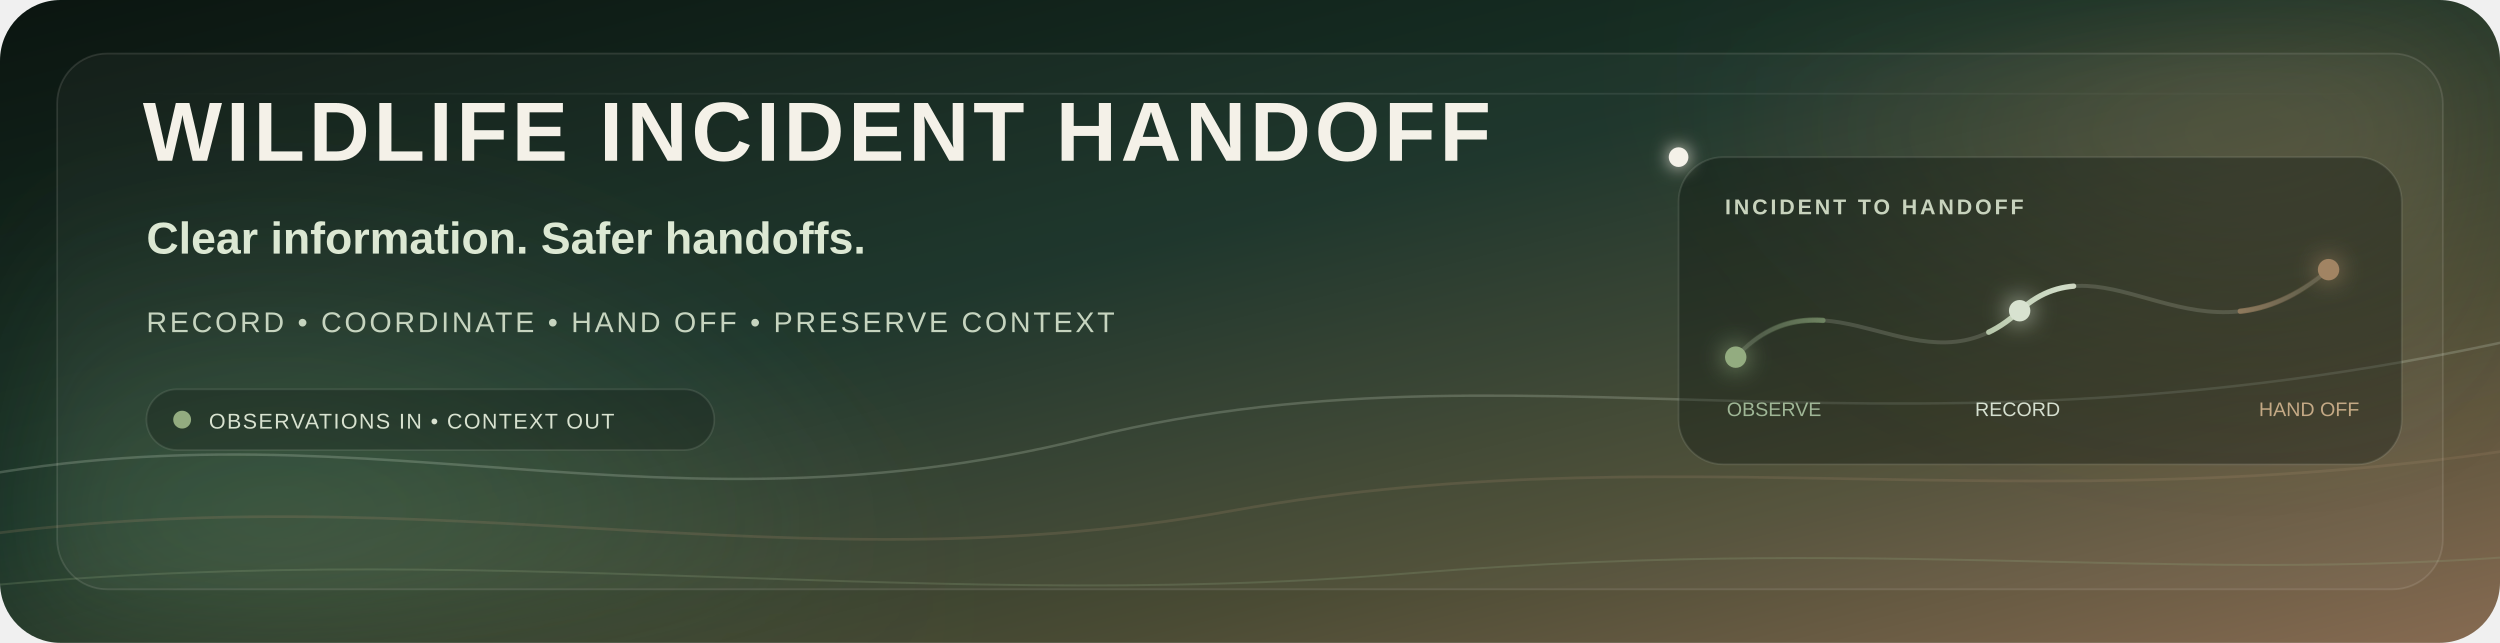
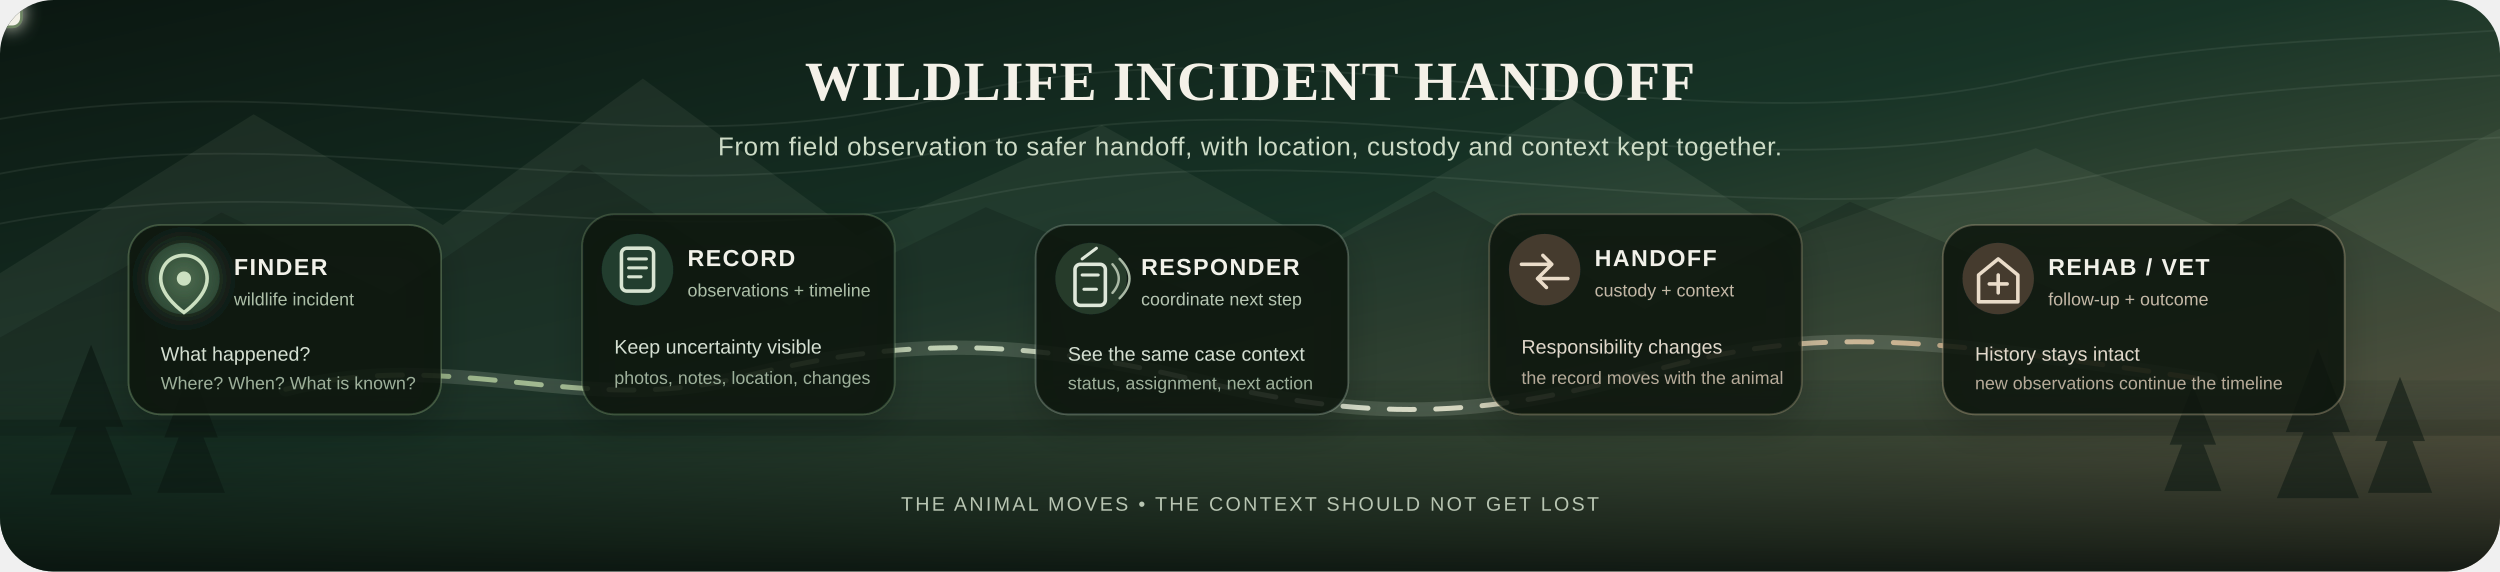
- <svg xmlns="http://www.w3.org/2000/svg" width="1400" height="360" viewBox="0 0 1400 360" role="img" aria-labelledby="title desc">
+ <svg xmlns="http://www.w3.org/2000/svg" width="1400" height="320" viewBox="0 0 1400 320" role="img" aria-labelledby="title desc">
  <defs>
    <linearGradient id="bg" x1="0" y1="0" x2="1" y2="1">
-       <stop offset="0%" stop-color="#0b1510" />
-       <stop offset="42%" stop-color="#183126" />
-       <stop offset="72%" stop-color="#4a4b34" />
-       <stop offset="100%" stop-color="#876b52" />
+       <stop offset="0%" stop-color="#0b1711" />
+       <stop offset="45%" stop-color="#173326" />
+       <stop offset="72%" stop-color="#42503b" />
+       <stop offset="100%" stop-color="#7b624e" />
+     </linearGradient>
+     <linearGradient id="ground" x1="0" y1="0" x2="0" y2="1">
+       <stop offset="0%" stop-color="#16281e" stop-opacity=".1" />
+       <stop offset="100%" stop-color="#07110c" stop-opacity=".88" />
    </linearGradient>
    <linearGradient id="route" x1="0" y1="0" x2="1" y2="0">
-       <stop offset="0%" stop-color="#7fa56f" stop-opacity="0" />
-       <stop offset="25%" stop-color="#93ac80" stop-opacity=".95" />
-       <stop offset="55%" stop-color="#dce8d3" stop-opacity=".92" />
-       <stop offset="82%" stop-color="#a18463" stop-opacity=".9" />
-       <stop offset="100%" stop-color="#a18463" stop-opacity="0" />
+       <stop offset="0%" stop-color="#8eaa7b" />
+       <stop offset="52%" stop-color="#d9e2d0" />
+       <stop offset="100%" stop-color="#c09b72" />
    </linearGradient>
-     <linearGradient id="glassLine" x1="0" y1="0" x2="1" y2="0">
-       <stop offset="0%" stop-color="#ffffff" stop-opacity="0" />
-       <stop offset="50%" stop-color="#ffffff" stop-opacity=".26" />
-       <stop offset="100%" stop-color="#ffffff" stop-opacity="0" />
-     </linearGradient>
-     <radialGradient id="greenGlow">
-       <stop offset="0%" stop-color="#83a873" stop-opacity=".34" />
-       <stop offset="100%" stop-color="#83a873" stop-opacity="0" />
+     <radialGradient id="pinGlow">
+       <stop offset="0%" stop-color="#9ebd88" stop-opacity=".5" />
+       <stop offset="100%" stop-color="#9ebd88" stop-opacity="0" />
    </radialGradient>
-     <radialGradient id="warmGlow">
-       <stop offset="0%" stop-color="#b68f66" stop-opacity=".3" />
-       <stop offset="100%" stop-color="#b68f66" stop-opacity="0" />
-     </radialGradient>
-     <filter id="blur" x="-50%" y="-50%" width="200%" height="200%">
-       <feGaussianBlur stdDeviation="46" />
-     </filter>
-     <filter id="softGlow" x="-60%" y="-60%" width="220%" height="220%">
-       <feGaussianBlur stdDeviation="7" result="b" />
+     <filter id="softGlow" x="-80%" y="-80%" width="260%" height="260%">
+       <feGaussianBlur stdDeviation="5" result="blur" />
      <feMerge>
-         <feMergeNode in="b" />
+         <feMergeNode in="blur" />
        <feMergeNode in="SourceGraphic" />
      </feMerge>
    </filter>
-     <filter id="packetGlow" x="-100%" y="-100%" width="300%" height="300%">
-       <feGaussianBlur stdDeviation="5" result="b" />
-       <feMerge>
-         <feMergeNode in="b" />
-         <feMergeNode in="SourceGraphic" />
-       </feMerge>
+     <filter id="shadow" x="-30%" y="-30%" width="160%" height="180%">
+       <feDropShadow dx="0" dy="8" stdDeviation="10" flood-color="#000000" flood-opacity=".22" />
    </filter>
    <clipPath id="clip">
-       <rect width="1400" height="360" rx="34" />
+       <rect width="1400" height="320" rx="30" />
    </clipPath>
-     <path id="handoffPath" d="M32 112 C84 56 136 137 191 86 C240 41 292 125 364 63" />
+     <path id="caseRoute" d="M160 218 C255 194 325 234 416 211 S575 190 670 213 S829 235 924 208 S1082 190 1238 213" />
  </defs>
  <g clip-path="url(#clip)">
-     <rect width="1400" height="360" fill="url(#bg)" />
-     <ellipse cx="155" cy="330" rx="360" ry="230" fill="url(#greenGlow)" filter="url(#blur)">
-       <animate attributeName="cx" values="110;270;110" dur="14s" repeatCount="indefinite" />
-       <animate attributeName="cy" values="325;275;325" dur="11s" repeatCount="indefinite" />
-     </ellipse>
-     <ellipse cx="1260" cy="40" rx="330" ry="210" fill="url(#warmGlow)" filter="url(#blur)">
-       <animate attributeName="cx" values="1290;1130;1290" dur="16s" repeatCount="indefinite" />
-       <animate attributeName="cy" values="15;82;15" dur="12s" repeatCount="indefinite" />
-     </ellipse>
-     <g opacity=".22" fill="none">
-       <path d="M-80 282 C180 210 350 310 610 245 C870 181 1085 281 1490 170" stroke="#d8e2d0" stroke-width="1.4">
-         <animateTransform attributeName="transform" type="translate" values="-18 0;34 -6;-18 0" dur="15s" repeatCount="indefinite" />
-       </path>
-       <path d="M-100 315 C205 250 420 335 690 286 C955 238 1175 305 1500 235" stroke="#a18463" stroke-width="1.5">
-         <animateTransform attributeName="transform" type="translate" values="24 0;-32 7;24 0" dur="18s" repeatCount="indefinite" />
-       </path>
-       <path d="M-70 335 C240 295 500 345 790 321 C1075 298 1240 332 1470 306" stroke="#93ac80" stroke-width="1.1">
-         <animateTransform attributeName="transform" type="translate" values="-15 0;22 -3;-15 0" dur="21s" repeatCount="indefinite" />
-       </path>
+     <rect width="1400" height="320" fill="url(#bg)" />
+     <path d="M0 153 L142 64 L248 126 L360 44 L480 132 L617 70 L740 138 L879 55 L1002 133 L1140 83 L1270 139 L1400 72 L1400 235 L0 235 Z" fill="#b9c9ad" opacity=".075" />
+     <path d="M0 189 L124 119 L219 165 L326 92 L442 171 L552 116 L682 170 L803 107 L921 173 L1036 113 L1164 168 L1283 111 L1400 175 L1400 244 L0 244 Z" fill="#07110c" opacity=".23" />
+     <g fill="#08130d" opacity=".55">
+       <path d="M33 239 l18 -46 18 46 h-10 l15 38 h-46 l15-38z" />
+       <path d="M92 245 l15 -39 15 39 h-8 l12 31 h-38 l12-31z" />
+       <path d="M1280 242 l18 -47 18 47 h-10 l15 37 h-46 l15-37z" />
+       <path d="M1330 247 l14 -36 14 36 h-7 l11 29 h-36 l11-29z" />
+       <path d="M1215 249 l13 -33 13 33 h-7 l10 26 h-32 l10-26z" />
    </g>
-     <rect x="32" y="30" width="1336" height="300" rx="28" fill="#ffffff" fill-opacity=".035" stroke="#e8e3d8" stroke-opacity=".13" />
-     <rect x="60" y="52" width="1280" height="1" fill="url(#glassLine)" opacity=".45">
-       <animate attributeName="opacity" values=".18;.5;.18" dur="6s" repeatCount="indefinite" />
-     </rect>
-     <g transform="translate(80 90)">
-       <text x="0" y="0" fill="#f4f1e8" font-family="Segoe UI, Arial, sans-serif" font-size="47" font-weight="750" letter-spacing="2.3">WILDLIFE INCIDENT HANDOFF</text>
-       <text x="2" y="52" fill="#dce8d3" font-family="Segoe UI, Arial, sans-serif" font-size="25" font-weight="600">Clear information. Safer handoffs.</text>
-       <text x="2" y="96" fill="#c6d4bf" font-family="Segoe UI, Arial, sans-serif" font-size="16" letter-spacing="1.55">RECORD  •  COORDINATE  •  HAND OFF  •  PRESERVE CONTEXT</text>
-       <g transform="translate(2 128)">
-         <rect width="318" height="34" rx="17" fill="#0b1510" fill-opacity=".28" stroke="#d8e2d0" stroke-opacity=".12" />
-         <circle cx="20" cy="17" r="5" fill="#93ac80">
-           <animate attributeName="opacity" values=".45;1;.45" dur="2.8s" repeatCount="indefinite" />
+     <rect y="213" width="1400" height="107" fill="url(#ground)" />
+     <g fill="none" stroke="#dce7d5" stroke-width="1" opacity=".08">
+       <path d="M-80 87 C140 13 328 105 527 55 C731 4 937 89 1135 44 C1256 16 1366 25 1480 9" />
+       <path d="M-55 111 C150 48 333 130 535 83 C743 35 944 115 1152 69 C1278 41 1389 49 1490 33" />
+       <path d="M-42 135 C164 79 346 153 548 110 C756 66 958 139 1170 99 C1293 76 1397 82 1488 69" />
+     </g>
+     <g text-anchor="middle">
+       <text x="700" y="56" fill="#f4f1e8" font-family="Georgia, 'Times New Roman', serif" font-size="31" font-weight="700" letter-spacing=".7">WILDLIFE INCIDENT HANDOFF</text>
+       <text x="700" y="87" fill="#cddbc6" font-family="Trebuchet MS, Segoe UI, Arial, sans-serif" font-size="14.5" letter-spacing=".35">From field observation to safer handoff, with location, custody and context kept together.</text>
+     </g>
+     <use href="#caseRoute" fill="none" stroke="#dce7d5" stroke-opacity=".16" stroke-width="8" stroke-linecap="round" />
+     <use href="#caseRoute" fill="none" stroke="url(#route)" stroke-width="2.8" stroke-linecap="round" stroke-dasharray="14 12">
+       <animate attributeName="stroke-dashoffset" values="0;-52" dur="3.4s" repeatCount="indefinite" />
+     </use>
+     <g font-family="Segoe UI, Arial, sans-serif" filter="url(#shadow)">
+       <g transform="translate(72 126)">
+         <rect width="175" height="106" rx="18" fill="#0c1912" fill-opacity=".86" stroke="#9ebd88" stroke-opacity=".32" />
+         <circle cx="31" cy="30" r="20" fill="#213d2d" />
+         <circle cx="31" cy="30" r="29" fill="url(#pinGlow)" opacity=".7">
+           <animate attributeName="r" values="22;32;22" dur="2.8s" repeatCount="indefinite" />
+           <animate attributeName="opacity" values=".15;.6;.15" dur="2.8s" repeatCount="indefinite" />
        </circle>
-         <text x="35" y="22" fill="#d8e2d0" font-family="Segoe UI, Arial, sans-serif" font-size="12" letter-spacing=".8">OBSERVATIONS IN • CONTEXT OUT</text>
+         <path d="M31 17 C23 17 18 23 18 30 C18 40 31 49 31 49 C31 49 44 40 44 30 C44 23 39 17 31 17 Z" fill="none" stroke="#cce0c1" stroke-width="2" />
+         <circle cx="31" cy="30" r="4" fill="#cce0c1" />
+         <text x="59" y="28" fill="#f2f1e9" font-size="13" font-weight="700" letter-spacing=".8">FINDER</text>
+         <text x="59" y="45" fill="#aebfa7" font-size="10">wildlife incident</text>
+         <text x="18" y="76" fill="#d6dfd1" font-size="11">What happened?</text>
+         <text x="18" y="92" fill="#9fb09a" font-size="10">Where? When? What is known?</text>
+       </g>
+       <g transform="translate(326 120)">
+         <rect width="175" height="112" rx="18" fill="#0c1912" fill-opacity=".86" stroke="#9ebd88" stroke-opacity=".26" />
+         <circle cx="31" cy="31" r="20" fill="#213d2d" />
+         <rect x="22" y="19" width="18" height="24" rx="3" fill="none" stroke="#d8e4d2" stroke-width="2" />
+         <path d="M26 25 h10 M26 30 h10 M26 35 h7" stroke="#d8e4d2" stroke-width="1.7" stroke-linecap="round" />
+         <text x="59" y="29" fill="#f2f1e9" font-size="13" font-weight="700" letter-spacing=".8">RECORD</text>
+         <text x="59" y="46" fill="#aebfa7" font-size="10">observations + timeline</text>
+         <text x="18" y="78" fill="#d6dfd1" font-size="11">Keep uncertainty visible</text>
+         <text x="18" y="95" fill="#9fb09a" font-size="10">photos, notes, location, changes</text>
+       </g>
+       <g transform="translate(580 126)">
+         <rect width="175" height="106" rx="18" fill="#0c1912" fill-opacity=".86" stroke="#dce7d5" stroke-opacity=".23" />
+         <circle cx="31" cy="30" r="20" fill="#263a2c" />
+         <rect x="22" y="22" width="17" height="23" rx="3" fill="none" stroke="#dfe8da" stroke-width="2" />
+         <path d="M26 19 l8-6 M26 28 h9 M27 36 h7" stroke="#dfe8da" stroke-width="1.7" stroke-linecap="round" />
+         <path d="M43 22 q7 8 0 16 M47 19 q11 11 0 22" fill="none" stroke="#b9c8b2" stroke-width="1.4" stroke-linecap="round" opacity=".9">
+           <animate attributeName="opacity" values=".25;1;.25" dur="2.2s" repeatCount="indefinite" />
+         </path>
+         <text x="59" y="28" fill="#f2f1e9" font-size="13" font-weight="700" letter-spacing=".8">RESPONDER</text>
+         <text x="59" y="45" fill="#b7c5b1" font-size="10">coordinate next step</text>
+         <text x="18" y="76" fill="#d6dfd1" font-size="11">See the same case context</text>
+         <text x="18" y="92" fill="#9fb09a" font-size="10">status, assignment, next action</text>
+       </g>
+       <g transform="translate(834 120)">
+         <rect width="175" height="112" rx="18" fill="#0c1912" fill-opacity=".86" stroke="#c7b08e" stroke-opacity=".28" />
+         <circle cx="31" cy="31" r="20" fill="#443b2f" />
+         <path d="M18 28 h17 l-5-5 M35 28 l-5 5 M44 36 H27 l5-5 M27 36 l5 5" fill="none" stroke="#eadcc9" stroke-width="2" stroke-linecap="round" stroke-linejoin="round" />
+         <text x="59" y="29" fill="#f2f1e9" font-size="13" font-weight="700" letter-spacing=".8">HANDOFF</text>
+         <text x="59" y="46" fill="#c5b8a5" font-size="10">custody + context</text>
+         <text x="18" y="78" fill="#e2d8ca" font-size="11">Responsibility changes</text>
+         <text x="18" y="95" fill="#b7aa98" font-size="10">the record moves with the animal</text>
+       </g>
+       <g transform="translate(1088 126)">
+         <rect width="225" height="106" rx="18" fill="#0c1912" fill-opacity=".86" stroke="#c7b08e" stroke-opacity=".34" />
+         <circle cx="31" cy="30" r="20" fill="#443b2f" />
+         <path d="M20 28 L31 19 L42 28 V43 H20 Z" fill="none" stroke="#eadcc9" stroke-width="2" stroke-linejoin="round" />
+         <path d="M31 28 v10 M26 33 h10" stroke="#eadcc9" stroke-width="2" stroke-linecap="round" />
+         <text x="59" y="28" fill="#f2f1e9" font-size="13" font-weight="700" letter-spacing=".8">REHAB / VET</text>
+         <text x="59" y="45" fill="#c5b8a5" font-size="10">follow-up + outcome</text>
+         <text x="18" y="76" fill="#e2d8ca" font-size="11">History stays intact</text>
+         <text x="18" y="92" fill="#b7aa98" font-size="10">new observations continue the timeline</text>
      </g>
    </g>
-     <g transform="translate(940 88)">
-       <rect width="405" height="172" rx="25" fill="#07100b" fill-opacity=".34" stroke="#d8e2d0" stroke-opacity=".13" />
-       <text x="26" y="32" fill="#c8d3bd" font-family="Segoe UI, Arial, sans-serif" font-size="12" font-weight="700" letter-spacing="1.6">INCIDENT TO HANDOFF</text>
-       <use href="#handoffPath" fill="none" stroke="#d8e2d0" stroke-opacity=".18" stroke-width="2.2" />
-       <use href="#handoffPath" fill="none" stroke="url(#route)" stroke-width="3" stroke-linecap="round" stroke-dasharray="55 95">
-         <animate attributeName="stroke-dashoffset" values="0;-300" dur="5.4s" repeatCount="indefinite" />
-       </use>
-       <circle r="5.5" fill="#f4f1e8" filter="url(#packetGlow)">
-         <animateMotion dur="4.6s" repeatCount="indefinite" rotate="auto">
-           <mpath href="#handoffPath" />
+     <g filter="url(#softGlow)">
+       <g>
+         <rect x="-12" y="-15" width="24" height="30" rx="5" fill="#f3f1e8" stroke="#6d8562" stroke-width="1.5" />
+         <path d="M-6 -7 h12 M-6 -1 h12 M-6 5 h8" stroke="#54704f" stroke-width="2" stroke-linecap="round" />
+         <animateMotion dur="8s" repeatCount="indefinite" rotate="auto">
+           <mpath href="#caseRoute" />
        </animateMotion>
-         <animate attributeName="opacity" values="0;1;1;0" keyTimes="0;.08;.9;1" dur="4.6s" repeatCount="indefinite" />
-       </circle>
-       <g filter="url(#softGlow)">
-         <circle cx="32" cy="112" r="6" fill="#93ac80">
-           <animate attributeName="r" values="5;8;5" dur="3.2s" repeatCount="indefinite" />
-         </circle>
-         <circle cx="191" cy="86" r="6" fill="#d8e2d0">
-           <animate attributeName="opacity" values=".55;1;.55" dur="2.5s" repeatCount="indefinite" />
-         </circle>
-         <circle cx="364" cy="63" r="6" fill="#a18463">
-           <animate attributeName="r" values="5;8.5;5" dur="3.6s" repeatCount="indefinite" />
-         </circle>
      </g>
-       <text x="27" y="145" fill="#9fb696" font-family="Segoe UI, Arial, sans-serif" font-size="11">OBSERVE</text>
-       <text x="166" y="145" fill="#d5dfcf" font-family="Segoe UI, Arial, sans-serif" font-size="11">RECORD</text>
-       <text x="325" y="145" fill="#c4a985" font-family="Segoe UI, Arial, sans-serif" font-size="11">HAND OFF</text>
    </g>
-     <rect x="-430" y="-120" width="260" height="520" fill="url(#route)" opacity=".08" transform="rotate(17 0 0)">
-       <animate attributeName="x" values="-430;1580" dur="10.8s" repeatCount="indefinite" />
-     </rect>
+     <text x="700" y="286" text-anchor="middle" fill="#b8c5b2" font-family="Segoe UI, Arial, sans-serif" font-size="11" letter-spacing="1.3">THE ANIMAL MOVES • THE CONTEXT SHOULD NOT GET LOST</text>
  </g>
</svg>
